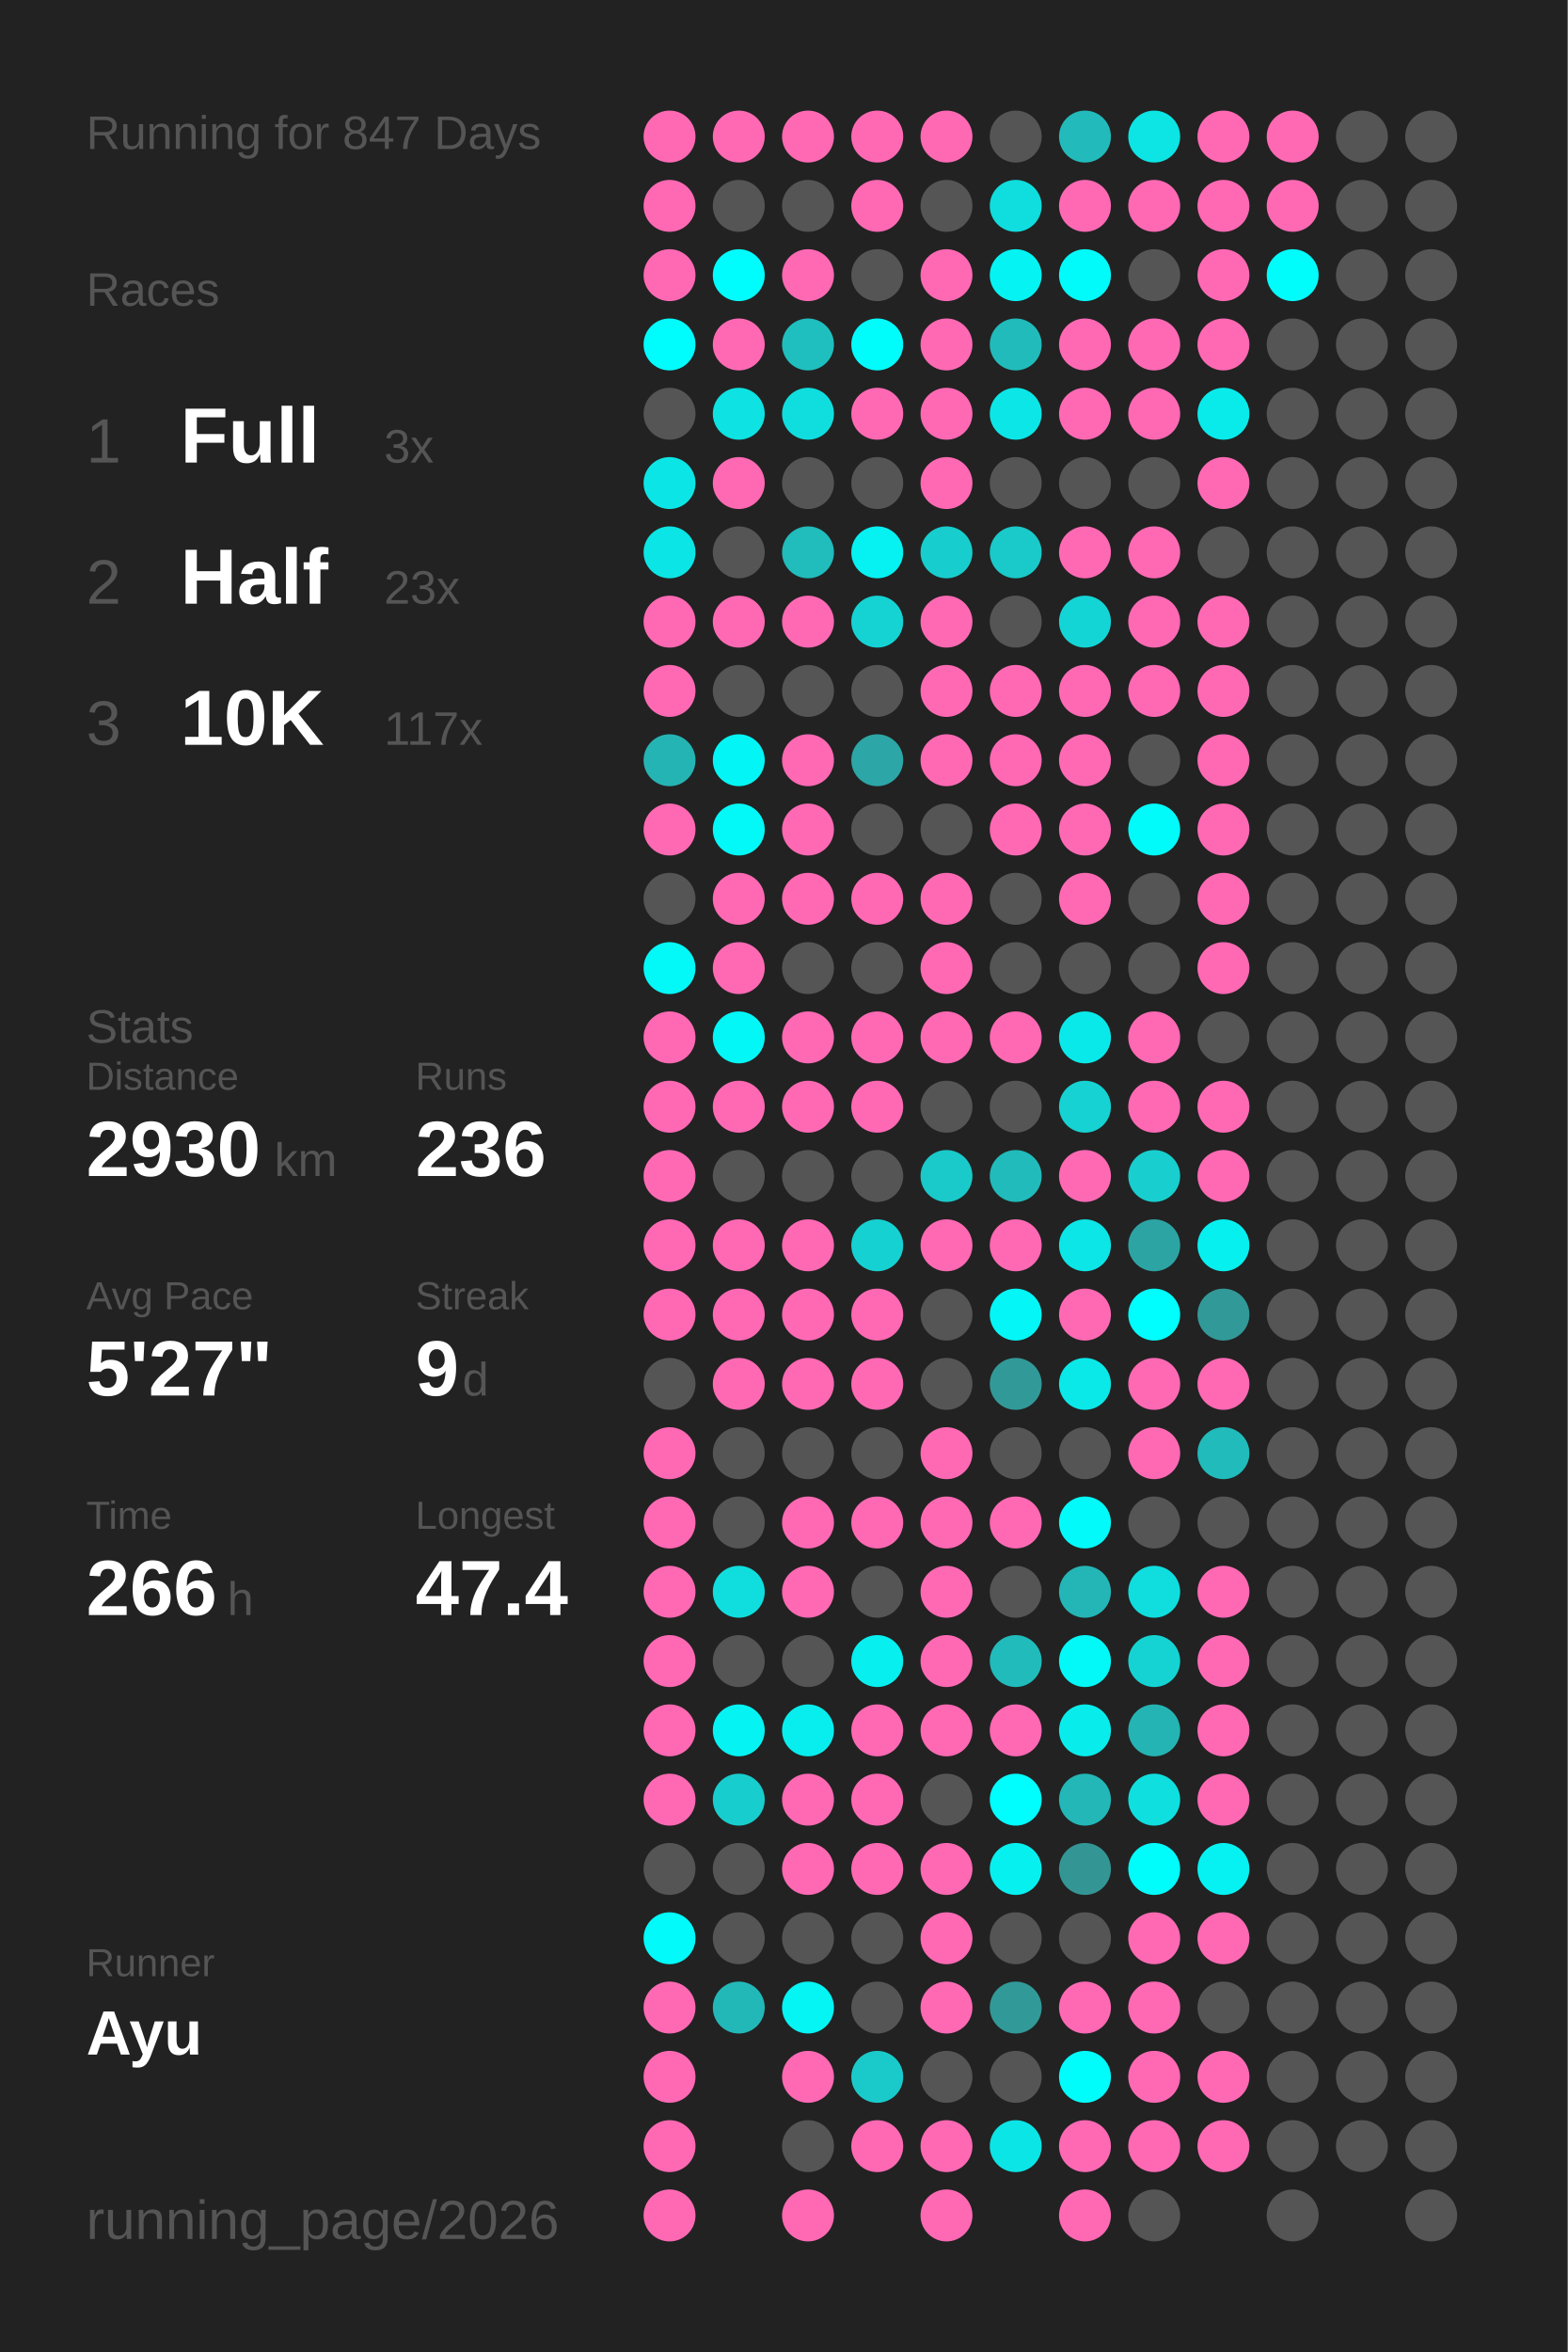
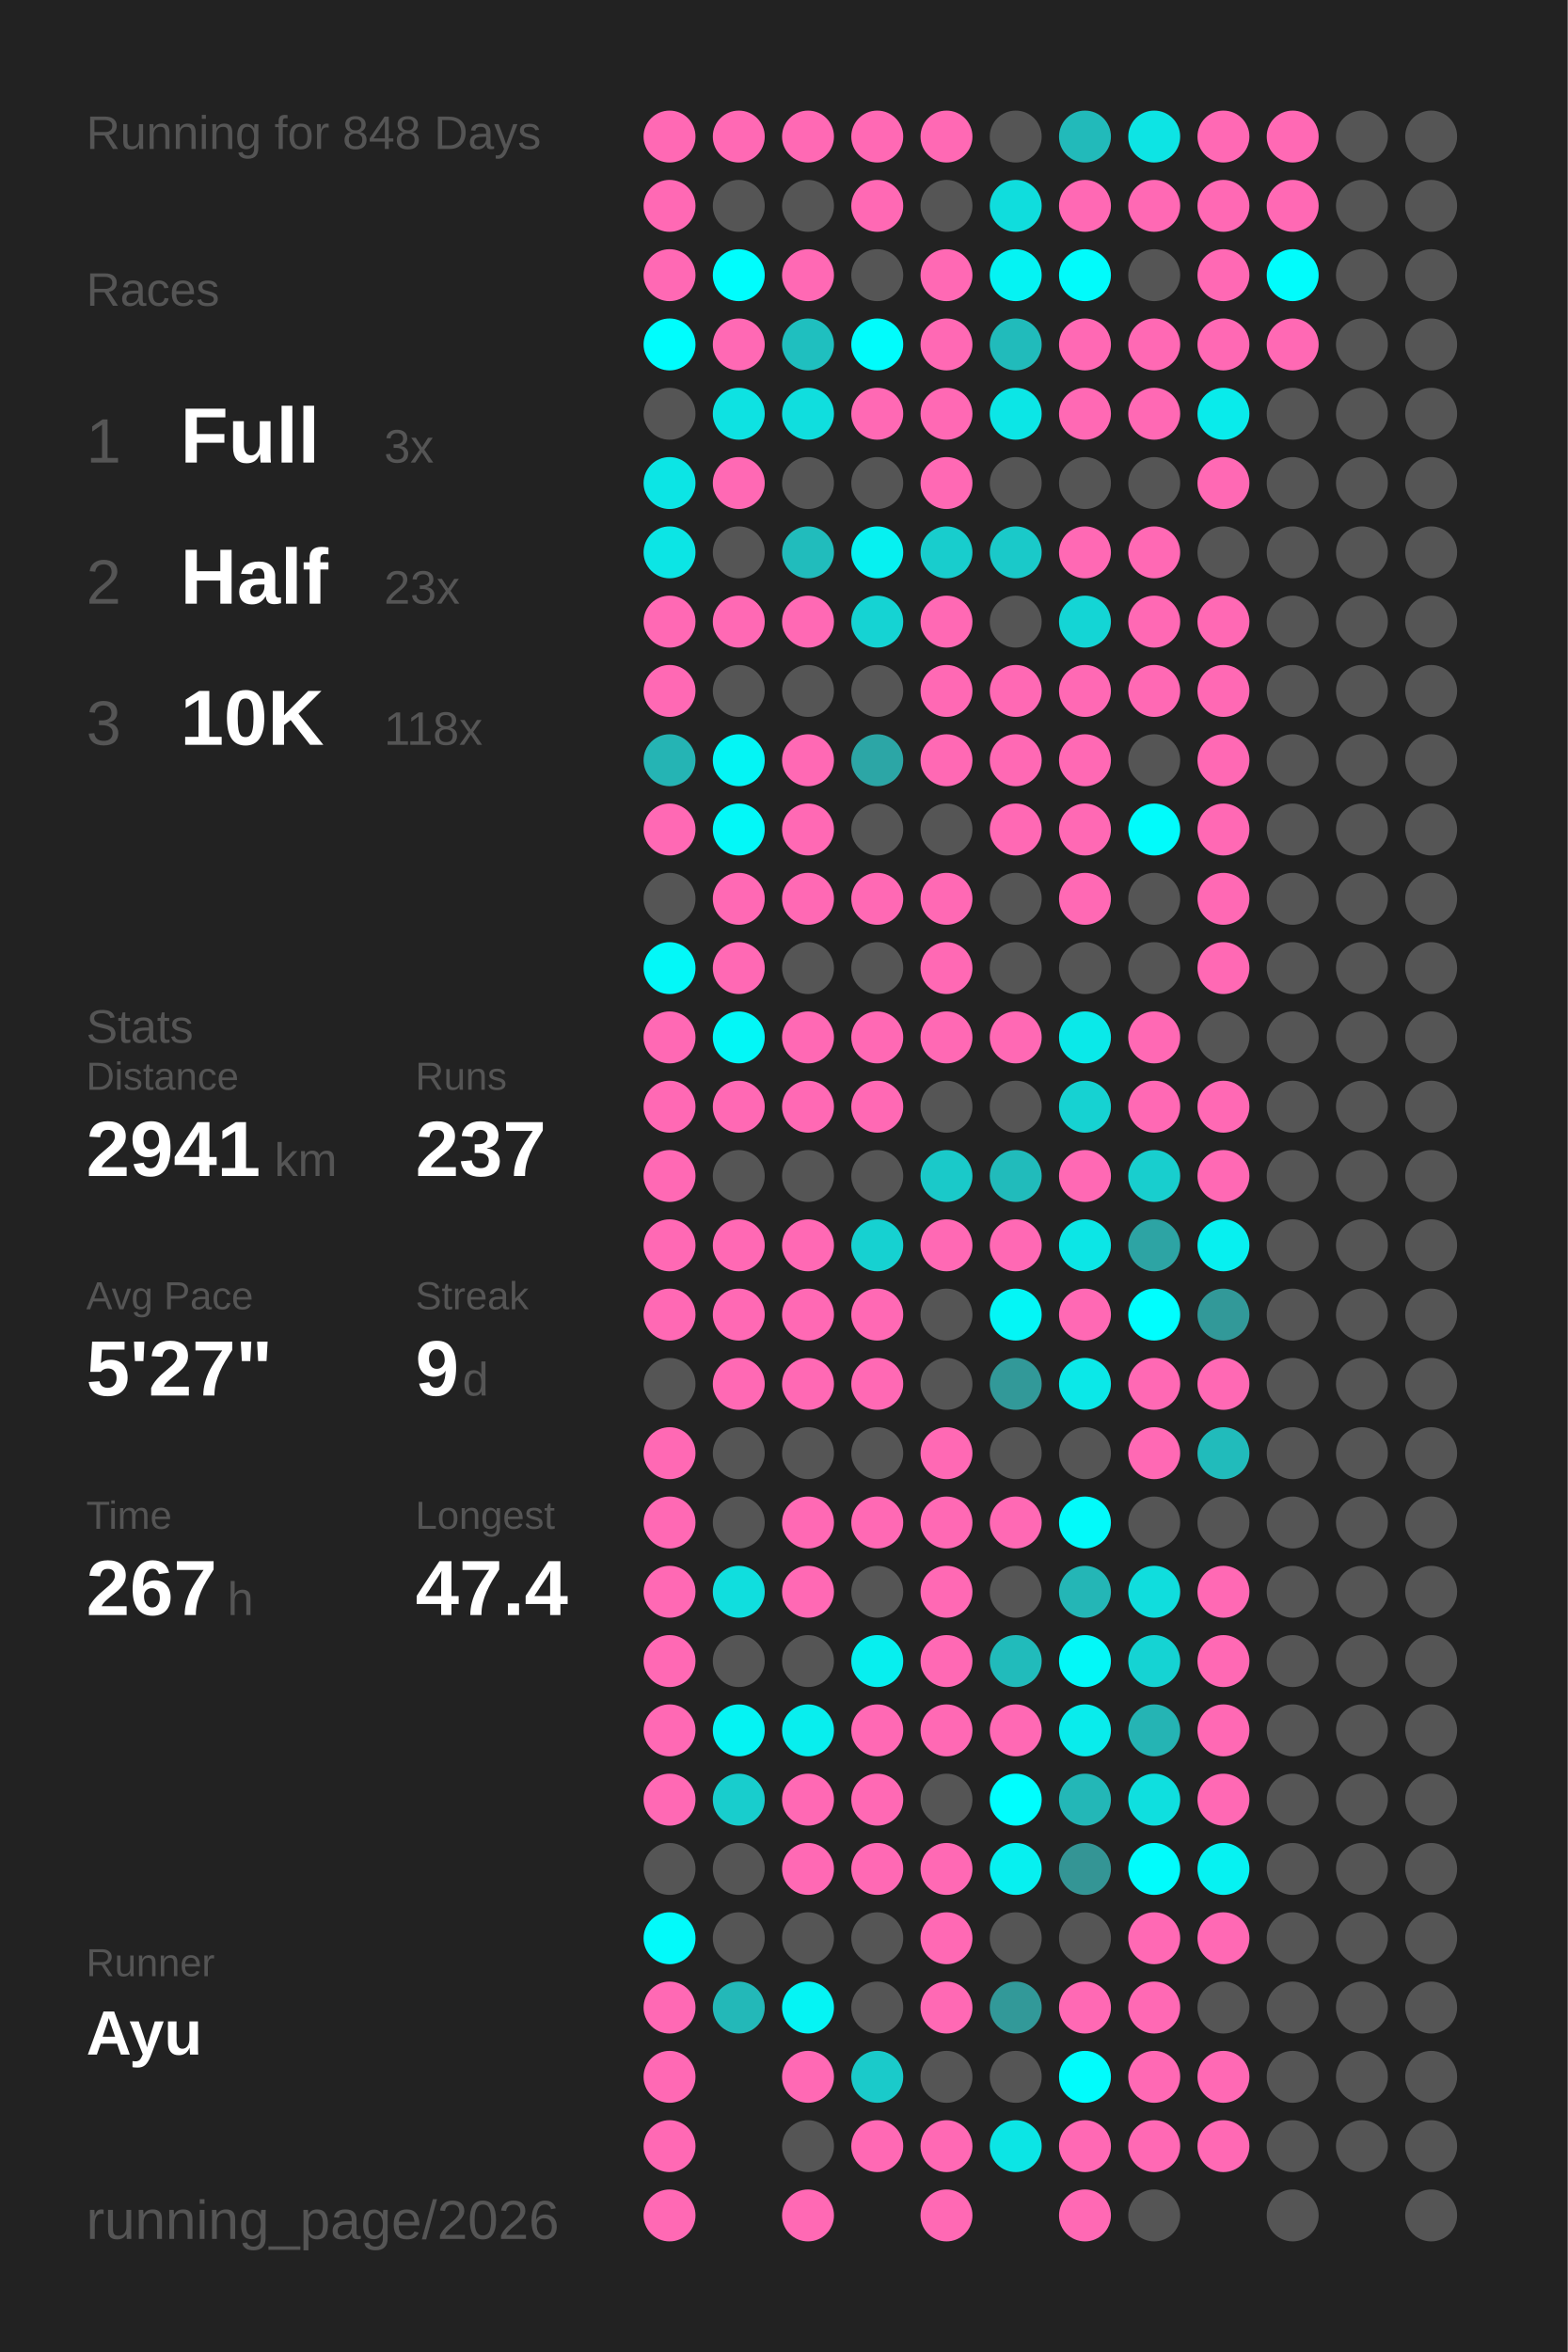
<svg xmlns="http://www.w3.org/2000/svg" baseProfile="full" height="300mm" version="1.1" viewBox="0,0,200,300" width="200mm">
  <defs />
  <rect fill="#222222" height="300" width="200" x="0" y="0" />
-   <text fill="#555555" style="font-size:6px; font-family:Arial;" x="11" y="19">Running for 847 Days</text>
+   <text fill="#555555" style="font-size:6px; font-family:Arial;" x="11" y="19">Running for 848 Days</text>
  <text fill="#555555" style="font-size:6px; font-family:Arial;" x="11" y="39">Races</text>
  <text fill="#555555" style="font-size:8px; font-family:Arial;" x="11" y="59">1</text>
  <text fill="#FFFFFF" style="font-size:10px; font-family:Arial; font-weight:bold;" x="23" y="59">Full</text>
  <text fill="#555555" style="font-size:6px; font-family:Arial;" x="49" y="59">3x</text>
  <text fill="#555555" style="font-size:8px; font-family:Arial;" x="11" y="77">2</text>
  <text fill="#FFFFFF" style="font-size:10px; font-family:Arial; font-weight:bold;" x="23" y="77">Half</text>
  <text fill="#555555" style="font-size:6px; font-family:Arial;" x="49" y="77">23x</text>
  <text fill="#555555" style="font-size:8px; font-family:Arial;" x="11" y="95">3</text>
  <text fill="#FFFFFF" style="font-size:10px; font-family:Arial; font-weight:bold;" x="23" y="95">10K</text>
-   <text fill="#555555" style="font-size:6px; font-family:Arial;" x="49" y="95">117x</text>
+   <text fill="#555555" style="font-size:6px; font-family:Arial;" x="49" y="95">118x</text>
  <text fill="#555555" style="font-size:6px; font-family:Arial;" x="11" y="133">Stats</text>
  <text fill="#555555" style="font-size:5px; font-family:Arial;" x="11" y="139">Distance</text>
-   <text fill="#FFFFFF" style="font-size:10px; font-family:Arial; font-weight:bold;" x="11" y="150">2930</text>
+   <text fill="#FFFFFF" style="font-size:10px; font-family:Arial; font-weight:bold;" x="11" y="150">2941</text>
  <text fill="#555555" style="font-size:6px; font-family:Arial;" x="35" y="150">km</text>
  <text fill="#555555" style="font-size:5px; font-family:Arial;" x="53" y="139">Runs</text>
-   <text fill="#FFFFFF" style="font-size:10px; font-family:Arial; font-weight:bold;" x="53" y="150">236</text>
+   <text fill="#FFFFFF" style="font-size:10px; font-family:Arial; font-weight:bold;" x="53" y="150">237</text>
  <text fill="#555555" style="font-size:5px; font-family:Arial;" x="11" y="167">Avg Pace</text>
  <text fill="#FFFFFF" style="font-size:10px; font-family:Arial; font-weight:bold;" x="11" y="178">5'27"</text>
  <text fill="#555555" style="font-size:5px; font-family:Arial;" x="53" y="167">Streak</text>
  <text fill="#FFFFFF" style="font-size:10px; font-family:Arial; font-weight:bold;" x="53" y="178">9</text>
  <text fill="#555555" style="font-size:6px; font-family:Arial;" x="59" y="178">d</text>
  <text fill="#555555" style="font-size:5px; font-family:Arial;" x="11" y="195">Time</text>
-   <text fill="#FFFFFF" style="font-size:10px; font-family:Arial; font-weight:bold;" x="11" y="206">266</text>
+   <text fill="#FFFFFF" style="font-size:10px; font-family:Arial; font-weight:bold;" x="11" y="206">267</text>
  <text fill="#555555" style="font-size:6px; font-family:Arial;" x="29" y="206">h</text>
  <text fill="#555555" style="font-size:5px; font-family:Arial;" x="53" y="195">Longest</text>
  <text fill="#FFFFFF" style="font-size:10px; font-family:Arial; font-weight:bold;" x="53" y="206">47.4</text>
  <text fill="#555555" style="font-size:5px; font-family:Arial;" x="11" y="252.065">Runner</text>
  <text fill="#FFFFFF" style="font-size:8px; font-family:Arial; font-weight:bold;" x="11" y="262.065">Ayu</text>
  <text fill="#555555" style="font-size:7px; font-family:Arial;" x="11" y="285.581">running_page/2026</text>
  <circle cx="85.417" cy="17.419" fill="#ff69b4" r="3.312" />
  <circle cx="85.417" cy="26.258" fill="#ff69b4" r="3.312" />
  <circle cx="85.417" cy="35.097" fill="#ff69b4" r="3.312" />
  <circle cx="85.417" cy="43.935" fill="#00fdfd" r="3.312" />
  <circle cx="85.417" cy="52.774" fill="#555555" r="3.312" />
  <circle cx="85.417" cy="61.613" fill="#0ce5e5" r="3.312" />
  <circle cx="85.417" cy="70.452" fill="#0ce5e5" r="3.312" />
  <circle cx="85.417" cy="79.29" fill="#ff69b4" r="3.312" />
  <circle cx="85.417" cy="88.129" fill="#ff69b4" r="3.312" />
  <circle cx="85.417" cy="96.968" fill="#25b4b4" r="3.312" />
  <circle cx="85.417" cy="105.806" fill="#ff69b4" r="3.312" />
  <circle cx="85.417" cy="114.645" fill="#555555" r="3.312" />
  <circle cx="85.417" cy="123.484" fill="#03f8f8" r="3.312" />
  <circle cx="85.417" cy="132.323" fill="#ff69b4" r="3.312" />
  <circle cx="85.417" cy="141.161" fill="#ff69b4" r="3.312" />
  <circle cx="85.417" cy="150" fill="#ff69b4" r="3.312" />
  <circle cx="85.417" cy="158.839" fill="#ff69b4" r="3.312" />
  <circle cx="85.417" cy="167.677" fill="#ff69b4" r="3.312" />
  <circle cx="85.417" cy="176.516" fill="#555555" r="3.312" />
  <circle cx="85.417" cy="185.355" fill="#ff69b4" r="3.312" />
  <circle cx="85.417" cy="194.194" fill="#ff69b4" r="3.312" />
  <circle cx="85.417" cy="203.032" fill="#ff69b4" r="3.312" />
  <circle cx="85.417" cy="211.871" fill="#ff69b4" r="3.312" />
  <circle cx="85.417" cy="220.71" fill="#ff69b4" r="3.312" />
  <circle cx="85.417" cy="229.548" fill="#ff69b4" r="3.312" />
  <circle cx="85.417" cy="238.387" fill="#555555" r="3.312" />
  <circle cx="85.417" cy="247.226" fill="#02fafa" r="3.312" />
  <circle cx="85.417" cy="256.065" fill="#ff69b4" r="3.312" />
  <circle cx="85.417" cy="264.903" fill="#ff69b4" r="3.312" />
  <circle cx="85.417" cy="273.742" fill="#ff69b4" r="3.312" />
  <circle cx="85.417" cy="282.581" fill="#ff69b4" r="3.312" />
  <circle cx="94.25" cy="17.419" fill="#ff69b4" r="3.312" />
  <circle cx="94.25" cy="26.258" fill="#555555" r="3.312" />
  <circle cx="94.25" cy="35.097" fill="#00fdfd" r="3.312" />
  <circle cx="94.25" cy="43.935" fill="#ff69b4" r="3.312" />
  <circle cx="94.25" cy="52.774" fill="#0ee2e2" r="3.312" />
  <circle cx="94.25" cy="61.613" fill="#ff69b4" r="3.312" />
  <circle cx="94.25" cy="70.452" fill="#555555" r="3.312" />
  <circle cx="94.25" cy="79.29" fill="#ff69b4" r="3.312" />
  <circle cx="94.25" cy="88.129" fill="#555555" r="3.312" />
  <circle cx="94.25" cy="96.968" fill="#04f5f5" r="3.312" />
  <circle cx="94.25" cy="105.806" fill="#03f8f8" r="3.312" />
  <circle cx="94.25" cy="114.645" fill="#ff69b4" r="3.312" />
  <circle cx="94.25" cy="123.484" fill="#ff69b4" r="3.312" />
  <circle cx="94.25" cy="132.323" fill="#03f7f7" r="3.312" />
  <circle cx="94.25" cy="141.161" fill="#ff69b4" r="3.312" />
  <circle cx="94.25" cy="150" fill="#555555" r="3.312" />
  <circle cx="94.25" cy="158.839" fill="#ff69b4" r="3.312" />
  <circle cx="94.25" cy="167.677" fill="#ff69b4" r="3.312" />
  <circle cx="94.25" cy="176.516" fill="#ff69b4" r="3.312" />
  <circle cx="94.25" cy="185.355" fill="#555555" r="3.312" />
  <circle cx="94.25" cy="194.194" fill="#555555" r="3.312" />
  <circle cx="94.25" cy="203.032" fill="#10dede" r="3.312" />
  <circle cx="94.25" cy="211.871" fill="#555555" r="3.312" />
  <circle cx="94.25" cy="220.71" fill="#05f3f3" r="3.312" />
  <circle cx="94.25" cy="229.548" fill="#18cdcd" r="3.312" />
  <circle cx="94.25" cy="238.387" fill="#555555" r="3.312" />
  <circle cx="94.25" cy="247.226" fill="#555555" r="3.312" />
  <circle cx="94.25" cy="256.065" fill="#23b8b8" r="3.312" />
  <circle cx="103.083" cy="17.419" fill="#ff69b4" r="3.312" />
  <circle cx="103.083" cy="26.258" fill="#555555" r="3.312" />
  <circle cx="103.083" cy="35.097" fill="#ff69b4" r="3.312" />
  <circle cx="103.083" cy="43.935" fill="#1fbfbf" r="3.312" />
  <circle cx="103.083" cy="52.774" fill="#10dede" r="3.312" />
  <circle cx="103.083" cy="61.613" fill="#555555" r="3.312" />
  <circle cx="103.083" cy="70.452" fill="#21bcbc" r="3.312" />
  <circle cx="103.083" cy="79.29" fill="#ff69b4" r="3.312" />
  <circle cx="103.083" cy="88.129" fill="#555555" r="3.312" />
  <circle cx="103.083" cy="96.968" fill="#ff69b4" r="3.312" />
  <circle cx="103.083" cy="105.806" fill="#ff69b4" r="3.312" />
  <circle cx="103.083" cy="114.645" fill="#ff69b4" r="3.312" />
  <circle cx="103.083" cy="123.484" fill="#555555" r="3.312" />
  <circle cx="103.083" cy="132.323" fill="#ff69b4" r="3.312" />
  <circle cx="103.083" cy="141.161" fill="#ff69b4" r="3.312" />
  <circle cx="103.083" cy="150" fill="#555555" r="3.312" />
  <circle cx="103.083" cy="158.839" fill="#ff69b4" r="3.312" />
  <circle cx="103.083" cy="167.677" fill="#ff69b4" r="3.312" />
  <circle cx="103.083" cy="176.516" fill="#ff69b4" r="3.312" />
  <circle cx="103.083" cy="185.355" fill="#555555" r="3.312" />
  <circle cx="103.083" cy="194.194" fill="#ff69b4" r="3.312" />
  <circle cx="103.083" cy="203.032" fill="#ff69b4" r="3.312" />
  <circle cx="103.083" cy="211.871" fill="#555555" r="3.312" />
  <circle cx="103.083" cy="220.71" fill="#08eeee" r="3.312" />
  <circle cx="103.083" cy="229.548" fill="#ff69b4" r="3.312" />
  <circle cx="103.083" cy="238.387" fill="#ff69b4" r="3.312" />
  <circle cx="103.083" cy="247.226" fill="#555555" r="3.312" />
  <circle cx="103.083" cy="256.065" fill="#05f4f4" r="3.312" />
  <circle cx="103.083" cy="264.903" fill="#ff69b4" r="3.312" />
  <circle cx="103.083" cy="273.742" fill="#555555" r="3.312" />
  <circle cx="103.083" cy="282.581" fill="#ff69b4" r="3.312" />
  <circle cx="111.917" cy="17.419" fill="#ff69b4" r="3.312" />
  <circle cx="111.917" cy="26.258" fill="#ff69b4" r="3.312" />
  <circle cx="111.917" cy="35.097" fill="#555555" r="3.312" />
  <circle cx="111.917" cy="43.935" fill="#01fcfc" r="3.312" />
  <circle cx="111.917" cy="52.774" fill="#ff69b4" r="3.312" />
  <circle cx="111.917" cy="61.613" fill="#555555" r="3.312" />
  <circle cx="111.917" cy="70.452" fill="#06f1f1" r="3.312" />
  <circle cx="111.917" cy="79.29" fill="#15d3d3" r="3.312" />
  <circle cx="111.917" cy="88.129" fill="#555555" r="3.312" />
  <circle cx="111.917" cy="96.968" fill="#2ca6a6" r="3.312" />
  <circle cx="111.917" cy="105.806" fill="#555555" r="3.312" />
  <circle cx="111.917" cy="114.645" fill="#ff69b4" r="3.312" />
  <circle cx="111.917" cy="123.484" fill="#555555" r="3.312" />
  <circle cx="111.917" cy="132.323" fill="#ff69b4" r="3.312" />
  <circle cx="111.917" cy="141.161" fill="#ff69b4" r="3.312" />
  <circle cx="111.917" cy="150" fill="#555555" r="3.312" />
  <circle cx="111.917" cy="158.839" fill="#16d1d1" r="3.312" />
  <circle cx="111.917" cy="167.677" fill="#ff69b4" r="3.312" />
  <circle cx="111.917" cy="176.516" fill="#ff69b4" r="3.312" />
  <circle cx="111.917" cy="185.355" fill="#555555" r="3.312" />
  <circle cx="111.917" cy="194.194" fill="#ff69b4" r="3.312" />
  <circle cx="111.917" cy="203.032" fill="#555555" r="3.312" />
  <circle cx="111.917" cy="211.871" fill="#07efef" r="3.312" />
  <circle cx="111.917" cy="220.71" fill="#ff69b4" r="3.312" />
  <circle cx="111.917" cy="229.548" fill="#ff69b4" r="3.312" />
  <circle cx="111.917" cy="238.387" fill="#ff69b4" r="3.312" />
  <circle cx="111.917" cy="247.226" fill="#555555" r="3.312" />
  <circle cx="111.917" cy="256.065" fill="#555555" r="3.312" />
  <circle cx="111.917" cy="264.903" fill="#1acaca" r="3.312" />
  <circle cx="111.917" cy="273.742" fill="#ff69b4" r="3.312" />
  <circle cx="120.75" cy="17.419" fill="#ff69b4" r="3.312" />
  <circle cx="120.75" cy="26.258" fill="#555555" r="3.312" />
  <circle cx="120.75" cy="35.097" fill="#ff69b4" r="3.312" />
  <circle cx="120.75" cy="43.935" fill="#ff69b4" r="3.312" />
  <circle cx="120.75" cy="52.774" fill="#ff69b4" r="3.312" />
  <circle cx="120.75" cy="61.613" fill="#ff69b4" r="3.312" />
  <circle cx="120.75" cy="70.452" fill="#18cdcd" r="3.312" />
  <circle cx="120.75" cy="79.29" fill="#ff69b4" r="3.312" />
  <circle cx="120.75" cy="88.129" fill="#ff69b4" r="3.312" />
  <circle cx="120.75" cy="96.968" fill="#ff69b4" r="3.312" />
  <circle cx="120.75" cy="105.806" fill="#555555" r="3.312" />
  <circle cx="120.75" cy="114.645" fill="#ff69b4" r="3.312" />
  <circle cx="120.75" cy="123.484" fill="#ff69b4" r="3.312" />
  <circle cx="120.75" cy="132.323" fill="#ff69b4" r="3.312" />
  <circle cx="120.75" cy="141.161" fill="#555555" r="3.312" />
  <circle cx="120.75" cy="150" fill="#1ac9c9" r="3.312" />
  <circle cx="120.75" cy="158.839" fill="#ff69b4" r="3.312" />
  <circle cx="120.75" cy="167.677" fill="#555555" r="3.312" />
  <circle cx="120.75" cy="176.516" fill="#555555" r="3.312" />
  <circle cx="120.75" cy="185.355" fill="#ff69b4" r="3.312" />
  <circle cx="120.75" cy="194.194" fill="#ff69b4" r="3.312" />
  <circle cx="120.75" cy="203.032" fill="#ff69b4" r="3.312" />
  <circle cx="120.75" cy="211.871" fill="#ff69b4" r="3.312" />
  <circle cx="120.75" cy="220.71" fill="#ff69b4" r="3.312" />
  <circle cx="120.75" cy="229.548" fill="#555555" r="3.312" />
  <circle cx="120.75" cy="238.387" fill="#ff69b4" r="3.312" />
  <circle cx="120.75" cy="247.226" fill="#ff69b4" r="3.312" />
  <circle cx="120.75" cy="256.065" fill="#ff69b4" r="3.312" />
  <circle cx="120.75" cy="264.903" fill="#555555" r="3.312" />
  <circle cx="120.75" cy="273.742" fill="#ff69b4" r="3.312" />
  <circle cx="120.75" cy="282.581" fill="#ff69b4" r="3.312" />
  <circle cx="129.583" cy="17.419" fill="#555555" r="3.312" />
  <circle cx="129.583" cy="26.258" fill="#10dddd" r="3.312" />
  <circle cx="129.583" cy="35.097" fill="#05f3f3" r="3.312" />
  <circle cx="129.583" cy="43.935" fill="#21bbbb" r="3.312" />
  <circle cx="129.583" cy="52.774" fill="#0ce6e6" r="3.312" />
  <circle cx="129.583" cy="61.613" fill="#555555" r="3.312" />
  <circle cx="129.583" cy="70.452" fill="#1ac9c9" r="3.312" />
  <circle cx="129.583" cy="79.29" fill="#555555" r="3.312" />
  <circle cx="129.583" cy="88.129" fill="#ff69b4" r="3.312" />
  <circle cx="129.583" cy="96.968" fill="#ff69b4" r="3.312" />
  <circle cx="129.583" cy="105.806" fill="#ff69b4" r="3.312" />
  <circle cx="129.583" cy="114.645" fill="#555555" r="3.312" />
  <circle cx="129.583" cy="123.484" fill="#555555" r="3.312" />
  <circle cx="129.583" cy="132.323" fill="#ff69b4" r="3.312" />
  <circle cx="129.583" cy="141.161" fill="#555555" r="3.312" />
  <circle cx="129.583" cy="150" fill="#21bbbb" r="3.312" />
  <circle cx="129.583" cy="158.839" fill="#ff69b4" r="3.312" />
  <circle cx="129.583" cy="167.677" fill="#04f6f6" r="3.312" />
  <circle cx="129.583" cy="176.516" fill="#329999" r="3.312" />
  <circle cx="129.583" cy="185.355" fill="#555555" r="3.312" />
  <circle cx="129.583" cy="194.194" fill="#ff69b4" r="3.312" />
  <circle cx="129.583" cy="203.032" fill="#555555" r="3.312" />
  <circle cx="129.583" cy="211.871" fill="#21bbbb" r="3.312" />
  <circle cx="129.583" cy="220.71" fill="#ff69b4" r="3.312" />
  <circle cx="129.583" cy="229.548" fill="#00fefe" r="3.312" />
  <circle cx="129.583" cy="238.387" fill="#07f0f0" r="3.312" />
  <circle cx="129.583" cy="247.226" fill="#555555" r="3.312" />
  <circle cx="129.583" cy="256.065" fill="#329999" r="3.312" />
  <circle cx="129.583" cy="264.903" fill="#555555" r="3.312" />
  <circle cx="129.583" cy="273.742" fill="#0ce5e5" r="3.312" />
  <circle cx="138.417" cy="17.419" fill="#22baba" r="3.312" />
  <circle cx="138.417" cy="26.258" fill="#ff69b4" r="3.312" />
  <circle cx="138.417" cy="35.097" fill="#01fbfb" r="3.312" />
  <circle cx="138.417" cy="43.935" fill="#ff69b4" r="3.312" />
  <circle cx="138.417" cy="52.774" fill="#ff69b4" r="3.312" />
  <circle cx="138.417" cy="61.613" fill="#555555" r="3.312" />
  <circle cx="138.417" cy="70.452" fill="#ff69b4" r="3.312" />
  <circle cx="138.417" cy="79.29" fill="#14d5d5" r="3.312" />
  <circle cx="138.417" cy="88.129" fill="#ff69b4" r="3.312" />
  <circle cx="138.417" cy="96.968" fill="#ff69b4" r="3.312" />
  <circle cx="138.417" cy="105.806" fill="#ff69b4" r="3.312" />
  <circle cx="138.417" cy="114.645" fill="#ff69b4" r="3.312" />
  <circle cx="138.417" cy="123.484" fill="#555555" r="3.312" />
  <circle cx="138.417" cy="132.323" fill="#0ae9e9" r="3.312" />
  <circle cx="138.417" cy="141.161" fill="#16d2d2" r="3.312" />
  <circle cx="138.417" cy="150" fill="#ff69b4" r="3.312" />
  <circle cx="138.417" cy="158.839" fill="#0ce6e6" r="3.312" />
  <circle cx="138.417" cy="167.677" fill="#ff69b4" r="3.312" />
  <circle cx="138.417" cy="176.516" fill="#0be8e8" r="3.312" />
  <circle cx="138.417" cy="185.355" fill="#555555" r="3.312" />
  <circle cx="138.417" cy="194.194" fill="#02fafa" r="3.312" />
  <circle cx="138.417" cy="203.032" fill="#24b6b6" r="3.312" />
  <circle cx="138.417" cy="211.871" fill="#03f8f8" r="3.312" />
  <circle cx="138.417" cy="220.71" fill="#09ecec" r="3.312" />
  <circle cx="138.417" cy="229.548" fill="#23b7b7" r="3.312" />
  <circle cx="138.417" cy="238.387" fill="#349595" r="3.312" />
  <circle cx="138.417" cy="247.226" fill="#555555" r="3.312" />
  <circle cx="138.417" cy="256.065" fill="#ff69b4" r="3.312" />
  <circle cx="138.417" cy="264.903" fill="#01fcfc" r="3.312" />
  <circle cx="138.417" cy="273.742" fill="#ff69b4" r="3.312" />
  <circle cx="138.417" cy="282.581" fill="#ff69b4" r="3.312" />
  <circle cx="147.25" cy="17.419" fill="#0de4e4" r="3.312" />
  <circle cx="147.25" cy="26.258" fill="#ff69b4" r="3.312" />
  <circle cx="147.25" cy="35.097" fill="#555555" r="3.312" />
  <circle cx="147.25" cy="43.935" fill="#ff69b4" r="3.312" />
  <circle cx="147.25" cy="52.774" fill="#ff69b4" r="3.312" />
  <circle cx="147.25" cy="61.613" fill="#555555" r="3.312" />
  <circle cx="147.25" cy="70.452" fill="#ff69b4" r="3.312" />
  <circle cx="147.25" cy="79.29" fill="#ff69b4" r="3.312" />
  <circle cx="147.25" cy="88.129" fill="#ff69b4" r="3.312" />
  <circle cx="147.25" cy="96.968" fill="#555555" r="3.312" />
  <circle cx="147.25" cy="105.806" fill="#01fbfb" r="3.312" />
  <circle cx="147.25" cy="114.645" fill="#555555" r="3.312" />
  <circle cx="147.25" cy="123.484" fill="#555555" r="3.312" />
  <circle cx="147.25" cy="132.323" fill="#ff69b4" r="3.312" />
  <circle cx="147.25" cy="141.161" fill="#ff69b4" r="3.312" />
  <circle cx="147.25" cy="150" fill="#18cece" r="3.312" />
  <circle cx="147.25" cy="158.839" fill="#2da4a4" r="3.312" />
  <circle cx="147.25" cy="167.677" fill="#00fefe" r="3.312" />
  <circle cx="147.25" cy="176.516" fill="#ff69b4" r="3.312" />
  <circle cx="147.25" cy="185.355" fill="#ff69b4" r="3.312" />
  <circle cx="147.25" cy="194.194" fill="#555555" r="3.312" />
  <circle cx="147.25" cy="203.032" fill="#10dddd" r="3.312" />
  <circle cx="147.25" cy="211.871" fill="#15d3d3" r="3.312" />
  <circle cx="147.25" cy="220.71" fill="#25b4b4" r="3.312" />
  <circle cx="147.25" cy="229.548" fill="#0fdfdf" r="3.312" />
  <circle cx="147.25" cy="238.387" fill="#01fcfc" r="3.312" />
  <circle cx="147.25" cy="247.226" fill="#ff69b4" r="3.312" />
  <circle cx="147.25" cy="256.065" fill="#ff69b4" r="3.312" />
  <circle cx="147.25" cy="264.903" fill="#ff69b4" r="3.312" />
  <circle cx="147.25" cy="273.742" fill="#ff69b4" r="3.312" />
  <circle cx="147.25" cy="282.581" fill="#555555" r="3.312" />
  <circle cx="156.083" cy="17.419" fill="#ff69b4" r="3.312" />
  <circle cx="156.083" cy="26.258" fill="#ff69b4" r="3.312" />
  <circle cx="156.083" cy="35.097" fill="#ff69b4" r="3.312" />
  <circle cx="156.083" cy="43.935" fill="#ff69b4" r="3.312" />
  <circle cx="156.083" cy="52.774" fill="#09ebeb" r="3.312" />
  <circle cx="156.083" cy="61.613" fill="#ff69b4" r="3.312" />
  <circle cx="156.083" cy="70.452" fill="#555555" r="3.312" />
  <circle cx="156.083" cy="79.29" fill="#ff69b4" r="3.312" />
  <circle cx="156.083" cy="88.129" fill="#ff69b4" r="3.312" />
  <circle cx="156.083" cy="96.968" fill="#ff69b4" r="3.312" />
  <circle cx="156.083" cy="105.806" fill="#ff69b4" r="3.312" />
  <circle cx="156.083" cy="114.645" fill="#ff69b4" r="3.312" />
  <circle cx="156.083" cy="123.484" fill="#ff69b4" r="3.312" />
  <circle cx="156.083" cy="132.323" fill="#555555" r="3.312" />
  <circle cx="156.083" cy="141.161" fill="#ff69b4" r="3.312" />
  <circle cx="156.083" cy="150" fill="#ff69b4" r="3.312" />
  <circle cx="156.083" cy="158.839" fill="#07f0f0" r="3.312" />
  <circle cx="156.083" cy="167.677" fill="#329999" r="3.312" />
  <circle cx="156.083" cy="176.516" fill="#ff69b4" r="3.312" />
  <circle cx="156.083" cy="185.355" fill="#21bbbb" r="3.312" />
  <circle cx="156.083" cy="194.194" fill="#555555" r="3.312" />
  <circle cx="156.083" cy="203.032" fill="#ff69b4" r="3.312" />
  <circle cx="156.083" cy="211.871" fill="#ff69b4" r="3.312" />
  <circle cx="156.083" cy="220.71" fill="#ff69b4" r="3.312" />
  <circle cx="156.083" cy="229.548" fill="#ff69b4" r="3.312" />
  <circle cx="156.083" cy="238.387" fill="#06f2f2" r="3.312" />
  <circle cx="156.083" cy="247.226" fill="#ff69b4" r="3.312" />
  <circle cx="156.083" cy="256.065" fill="#555555" r="3.312" />
  <circle cx="156.083" cy="264.903" fill="#ff69b4" r="3.312" />
  <circle cx="156.083" cy="273.742" fill="#ff69b4" r="3.312" />
  <circle cx="164.917" cy="17.419" fill="#ff69b4" r="3.312" />
  <circle cx="164.917" cy="26.258" fill="#ff69b4" r="3.312" />
  <circle cx="164.917" cy="35.097" fill="#01fcfc" r="3.312" />
-   <circle cx="164.917" cy="43.935" fill="#555555" r="3.312" />
+   <circle cx="164.917" cy="43.935" fill="#ff69b4" r="3.312" />
  <circle cx="164.917" cy="52.774" fill="#555555" r="3.312" />
  <circle cx="164.917" cy="61.613" fill="#555555" r="3.312" />
  <circle cx="164.917" cy="70.452" fill="#555555" r="3.312" />
  <circle cx="164.917" cy="79.29" fill="#555555" r="3.312" />
  <circle cx="164.917" cy="88.129" fill="#555555" r="3.312" />
  <circle cx="164.917" cy="96.968" fill="#555555" r="3.312" />
  <circle cx="164.917" cy="105.806" fill="#555555" r="3.312" />
  <circle cx="164.917" cy="114.645" fill="#555555" r="3.312" />
  <circle cx="164.917" cy="123.484" fill="#555555" r="3.312" />
  <circle cx="164.917" cy="132.323" fill="#555555" r="3.312" />
  <circle cx="164.917" cy="141.161" fill="#555555" r="3.312" />
  <circle cx="164.917" cy="150" fill="#555555" r="3.312" />
  <circle cx="164.917" cy="158.839" fill="#555555" r="3.312" />
  <circle cx="164.917" cy="167.677" fill="#555555" r="3.312" />
  <circle cx="164.917" cy="176.516" fill="#555555" r="3.312" />
  <circle cx="164.917" cy="185.355" fill="#555555" r="3.312" />
  <circle cx="164.917" cy="194.194" fill="#555555" r="3.312" />
  <circle cx="164.917" cy="203.032" fill="#555555" r="3.312" />
  <circle cx="164.917" cy="211.871" fill="#555555" r="3.312" />
  <circle cx="164.917" cy="220.71" fill="#555555" r="3.312" />
  <circle cx="164.917" cy="229.548" fill="#555555" r="3.312" />
  <circle cx="164.917" cy="238.387" fill="#555555" r="3.312" />
  <circle cx="164.917" cy="247.226" fill="#555555" r="3.312" />
  <circle cx="164.917" cy="256.065" fill="#555555" r="3.312" />
  <circle cx="164.917" cy="264.903" fill="#555555" r="3.312" />
  <circle cx="164.917" cy="273.742" fill="#555555" r="3.312" />
  <circle cx="164.917" cy="282.581" fill="#555555" r="3.312" />
  <circle cx="173.75" cy="17.419" fill="#555555" r="3.312" />
  <circle cx="173.75" cy="26.258" fill="#555555" r="3.312" />
  <circle cx="173.75" cy="35.097" fill="#555555" r="3.312" />
  <circle cx="173.75" cy="43.935" fill="#555555" r="3.312" />
  <circle cx="173.75" cy="52.774" fill="#555555" r="3.312" />
  <circle cx="173.75" cy="61.613" fill="#555555" r="3.312" />
  <circle cx="173.75" cy="70.452" fill="#555555" r="3.312" />
  <circle cx="173.75" cy="79.29" fill="#555555" r="3.312" />
  <circle cx="173.75" cy="88.129" fill="#555555" r="3.312" />
  <circle cx="173.75" cy="96.968" fill="#555555" r="3.312" />
  <circle cx="173.75" cy="105.806" fill="#555555" r="3.312" />
  <circle cx="173.75" cy="114.645" fill="#555555" r="3.312" />
  <circle cx="173.75" cy="123.484" fill="#555555" r="3.312" />
  <circle cx="173.75" cy="132.323" fill="#555555" r="3.312" />
  <circle cx="173.75" cy="141.161" fill="#555555" r="3.312" />
  <circle cx="173.75" cy="150" fill="#555555" r="3.312" />
  <circle cx="173.75" cy="158.839" fill="#555555" r="3.312" />
  <circle cx="173.75" cy="167.677" fill="#555555" r="3.312" />
  <circle cx="173.75" cy="176.516" fill="#555555" r="3.312" />
  <circle cx="173.75" cy="185.355" fill="#555555" r="3.312" />
  <circle cx="173.75" cy="194.194" fill="#555555" r="3.312" />
  <circle cx="173.75" cy="203.032" fill="#555555" r="3.312" />
  <circle cx="173.75" cy="211.871" fill="#555555" r="3.312" />
  <circle cx="173.75" cy="220.71" fill="#555555" r="3.312" />
  <circle cx="173.75" cy="229.548" fill="#555555" r="3.312" />
  <circle cx="173.75" cy="238.387" fill="#555555" r="3.312" />
  <circle cx="173.75" cy="247.226" fill="#555555" r="3.312" />
  <circle cx="173.75" cy="256.065" fill="#555555" r="3.312" />
  <circle cx="173.75" cy="264.903" fill="#555555" r="3.312" />
  <circle cx="173.75" cy="273.742" fill="#555555" r="3.312" />
  <circle cx="182.583" cy="17.419" fill="#555555" r="3.312" />
  <circle cx="182.583" cy="26.258" fill="#555555" r="3.312" />
  <circle cx="182.583" cy="35.097" fill="#555555" r="3.312" />
  <circle cx="182.583" cy="43.935" fill="#555555" r="3.312" />
  <circle cx="182.583" cy="52.774" fill="#555555" r="3.312" />
  <circle cx="182.583" cy="61.613" fill="#555555" r="3.312" />
  <circle cx="182.583" cy="70.452" fill="#555555" r="3.312" />
  <circle cx="182.583" cy="79.29" fill="#555555" r="3.312" />
  <circle cx="182.583" cy="88.129" fill="#555555" r="3.312" />
  <circle cx="182.583" cy="96.968" fill="#555555" r="3.312" />
  <circle cx="182.583" cy="105.806" fill="#555555" r="3.312" />
  <circle cx="182.583" cy="114.645" fill="#555555" r="3.312" />
  <circle cx="182.583" cy="123.484" fill="#555555" r="3.312" />
  <circle cx="182.583" cy="132.323" fill="#555555" r="3.312" />
  <circle cx="182.583" cy="141.161" fill="#555555" r="3.312" />
  <circle cx="182.583" cy="150" fill="#555555" r="3.312" />
  <circle cx="182.583" cy="158.839" fill="#555555" r="3.312" />
  <circle cx="182.583" cy="167.677" fill="#555555" r="3.312" />
  <circle cx="182.583" cy="176.516" fill="#555555" r="3.312" />
  <circle cx="182.583" cy="185.355" fill="#555555" r="3.312" />
  <circle cx="182.583" cy="194.194" fill="#555555" r="3.312" />
  <circle cx="182.583" cy="203.032" fill="#555555" r="3.312" />
  <circle cx="182.583" cy="211.871" fill="#555555" r="3.312" />
  <circle cx="182.583" cy="220.71" fill="#555555" r="3.312" />
  <circle cx="182.583" cy="229.548" fill="#555555" r="3.312" />
  <circle cx="182.583" cy="238.387" fill="#555555" r="3.312" />
  <circle cx="182.583" cy="247.226" fill="#555555" r="3.312" />
  <circle cx="182.583" cy="256.065" fill="#555555" r="3.312" />
  <circle cx="182.583" cy="264.903" fill="#555555" r="3.312" />
  <circle cx="182.583" cy="273.742" fill="#555555" r="3.312" />
  <circle cx="182.583" cy="282.581" fill="#555555" r="3.312" />
</svg>
